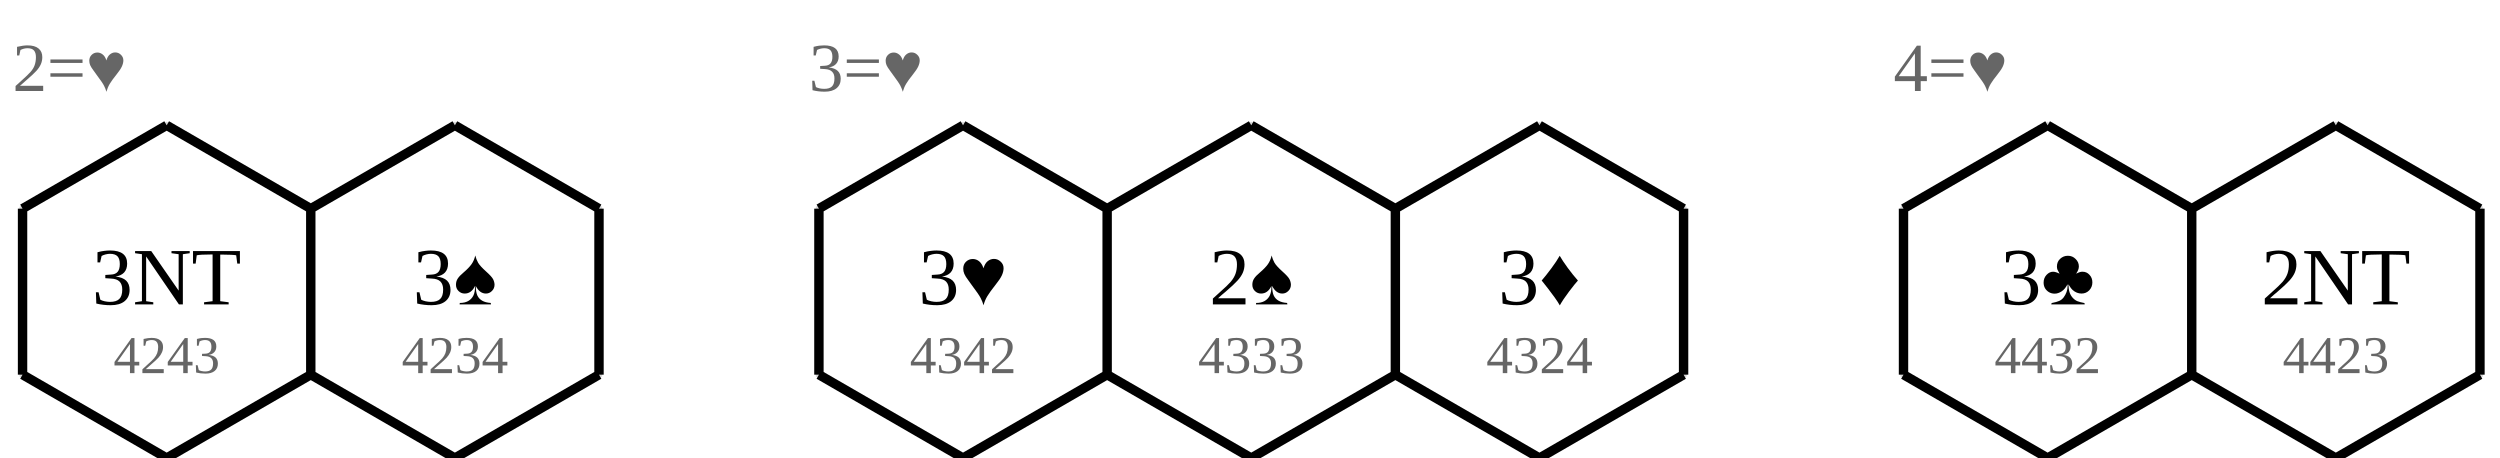
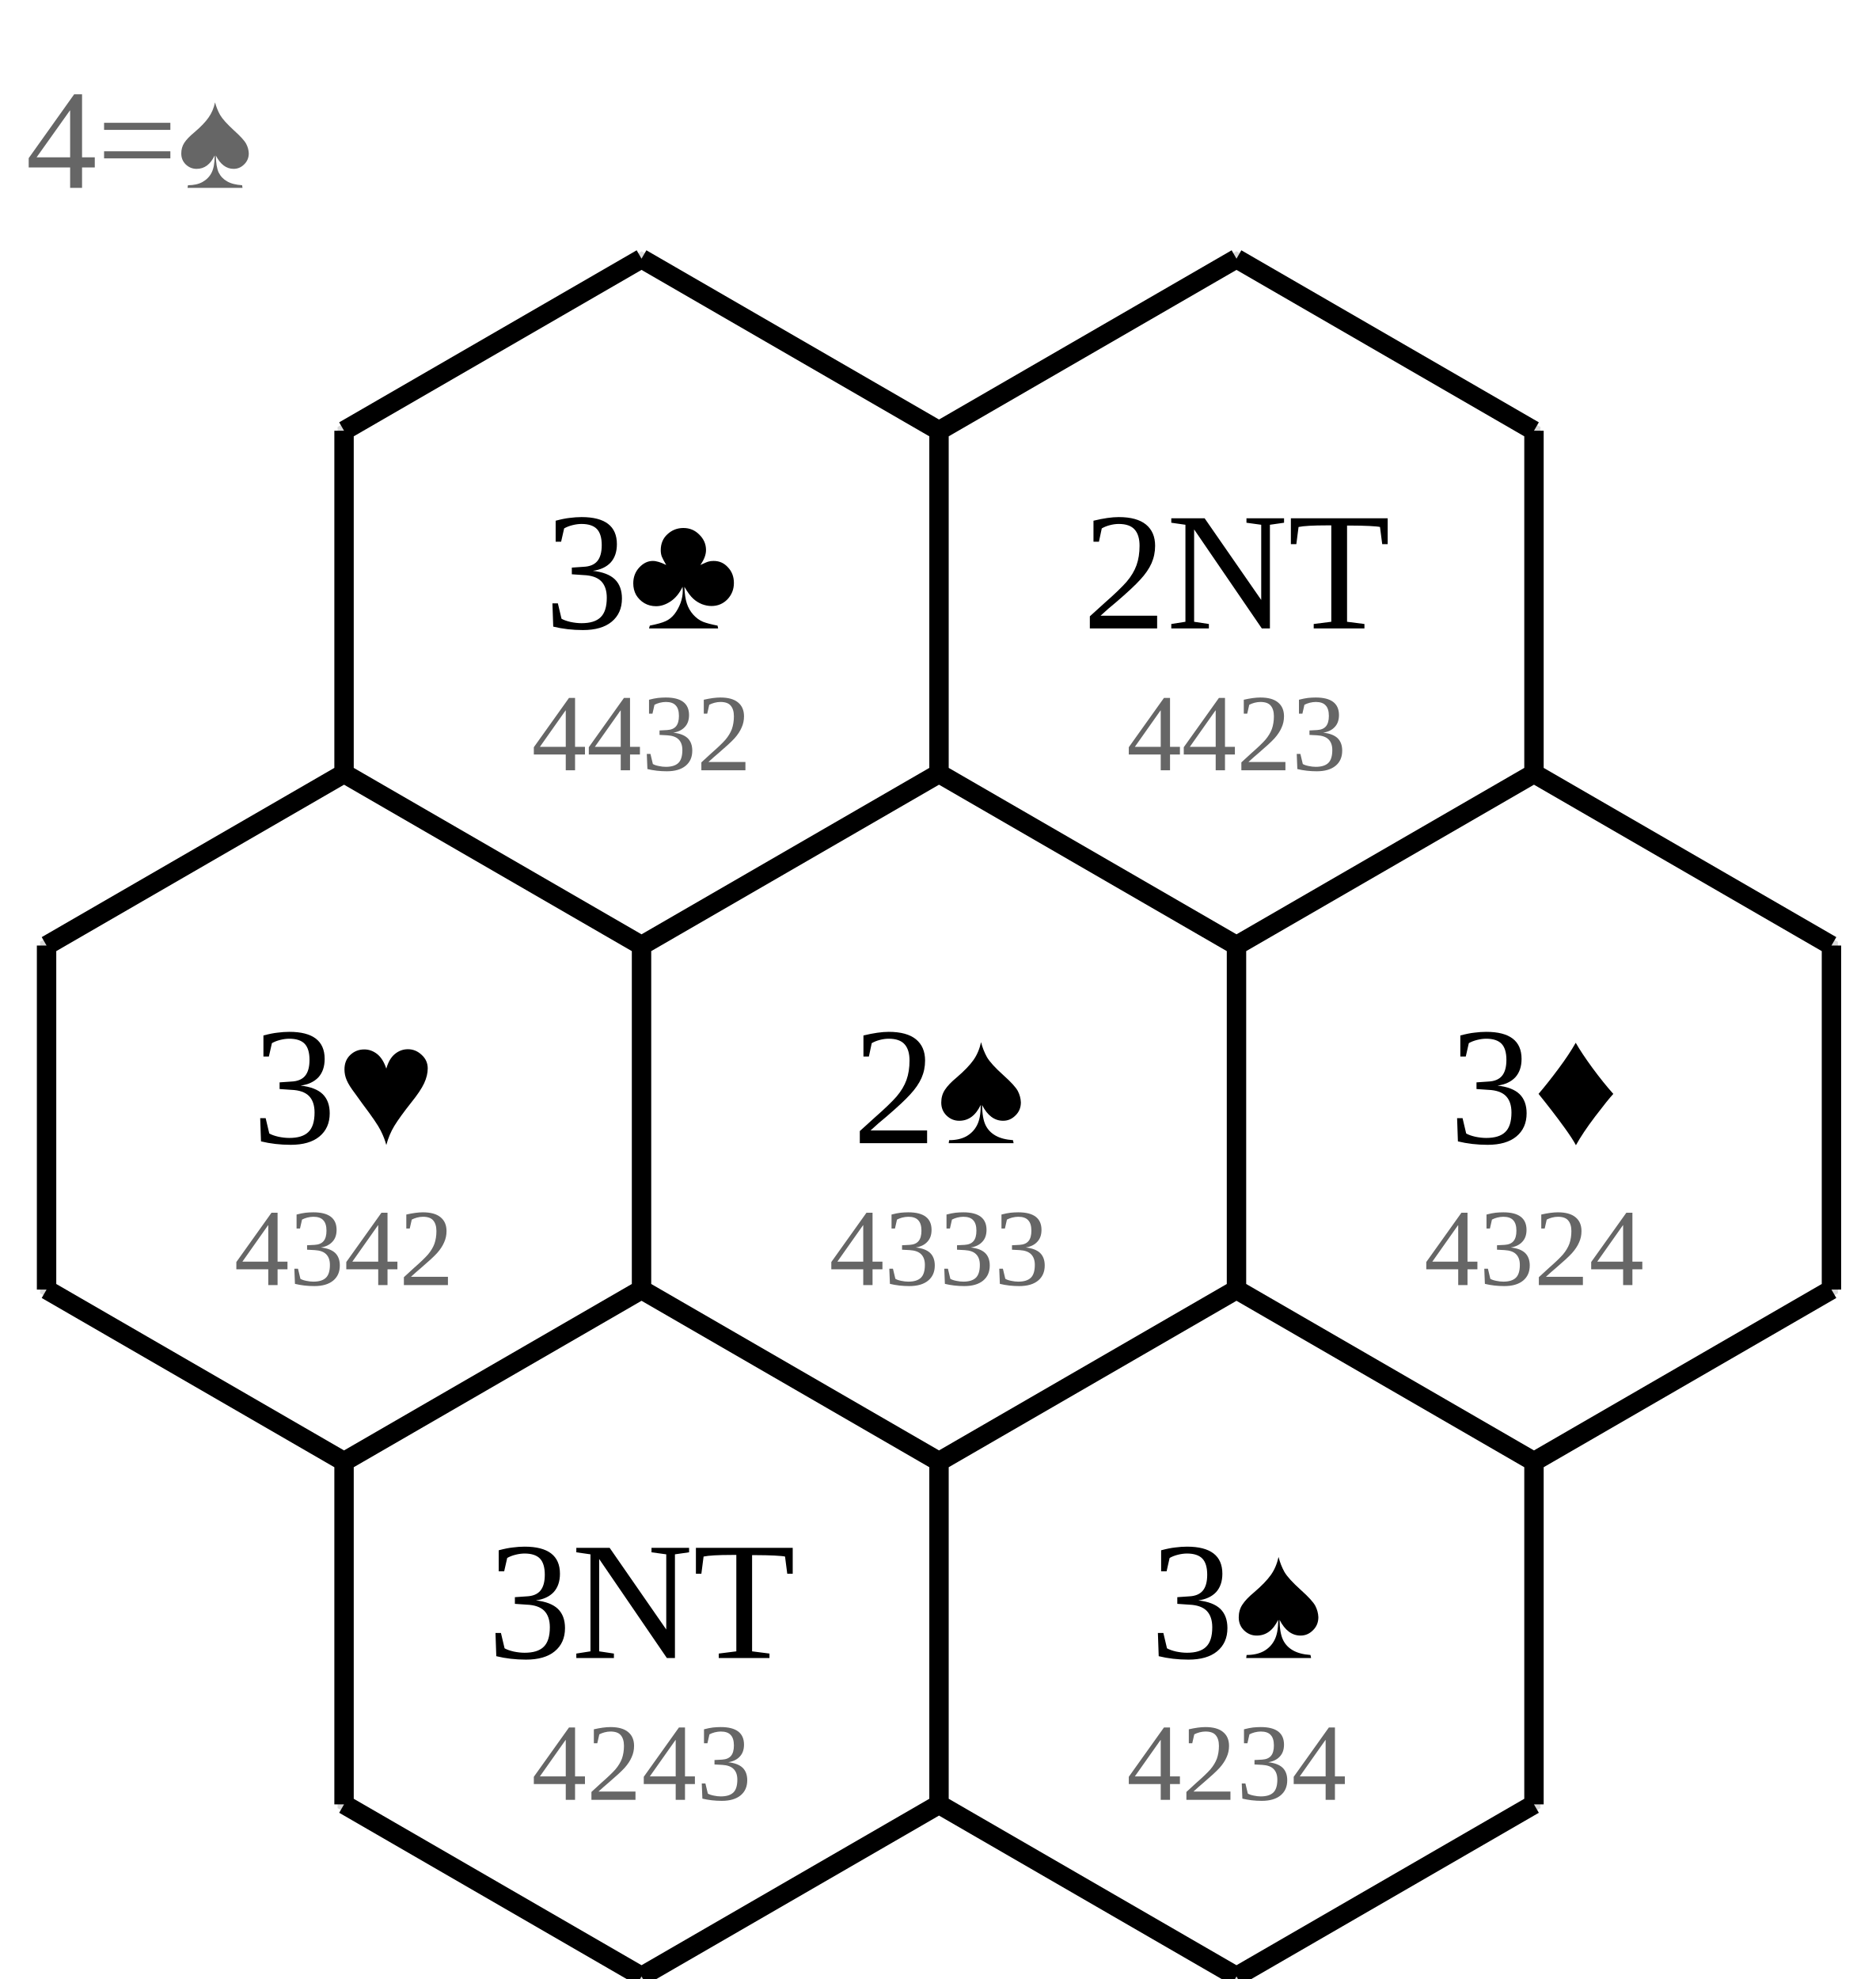
- <svg xmlns="http://www.w3.org/2000/svg" viewBox="0 0 399 73" style="display:block;margin:1em auto;width:100%;max-width:399px" fill="currentColor" font-size="13" text-anchor="middle" dominant-baseline="middle">
+ <svg xmlns="http://www.w3.org/2000/svg" viewBox="0 0 145 153" style="display:block;margin:1em auto;width:100%;max-width:145px" fill="currentColor" font-size="13" text-anchor="middle" dominant-baseline="middle">
  <defs>
    <pattern id="hatch" width="6" height="6" patternUnits="userSpaceOnUse" patternTransform="rotate(45)">
      <path d="M0 0v6" stroke="currentColor" stroke-opacity=".35" />
    </pattern>
  </defs>
  <g transform="translate(0.0,0.0)">
-     <text x="2" y="12" font-size="11" opacity=".6" text-anchor="start">2=<tspan class="♥">♥</tspan>
+     <text x="2" y="12" font-size="11" opacity=".6" text-anchor="start">4=♠</text>
+     <path d="M118.6,113.0L95.6,99.7L72.6,113.0L72.6,139.5L95.6,152.8L118.6,139.5ZM72.6,113.0L49.6,99.7L26.6,113.0L26.6,139.5L49.6,152.8L72.6,139.5ZM141.6,73.1L118.6,59.8L95.6,73.1L95.6,99.7L118.6,113.0L141.6,99.7ZM95.6,73.1L72.6,59.8L49.6,73.1L49.6,99.7L72.6,113.0L95.6,99.7ZM49.6,73.1L26.6,59.8L3.6,73.1L3.6,99.7L26.6,113.0L49.6,99.7ZM118.6,33.3L95.6,20.0L72.6,33.3L72.6,59.8L95.6,73.1L118.6,59.8ZM72.6,33.3L49.6,20.0L26.6,33.3L26.6,59.8L49.6,73.1L72.6,59.8Z" fill="none" stroke="currentColor" stroke-opacity=".15" />
+     <path d="M118.6,139.5L118.6,113.0M118.6,113.0L95.6,99.7M95.6,99.7L72.6,113.0M72.6,113.0L72.6,139.5M72.6,139.5L95.6,152.8M95.6,152.8L118.6,139.5M72.6,139.5L72.6,113.0M72.6,113.0L49.6,99.7M49.6,99.7L26.6,113.0M26.6,113.0L26.6,139.5M26.6,139.5L49.6,152.8M49.6,152.8L72.6,139.5M141.6,99.7L141.6,73.1M141.6,73.1L118.6,59.8M118.6,59.8L95.6,73.1M95.6,73.1L95.6,99.7M95.6,99.7L118.6,113.0M118.6,113.0L141.6,99.7M95.6,99.7L95.6,73.1M95.6,73.1L72.6,59.8M72.6,59.8L49.6,73.1M49.6,73.1L49.6,99.7M49.6,99.7L72.6,113.0M72.6,113.0L95.6,99.7M49.6,99.7L49.6,73.1M49.6,73.1L26.6,59.8M26.6,59.8L3.6,73.1M3.6,73.1L3.6,99.7M3.6,99.7L26.6,113.0M26.6,113.0L49.6,99.7M118.6,59.8L118.6,33.3M118.6,33.3L95.6,20.0M95.6,20.0L72.6,33.3M72.6,33.3L72.6,59.8M72.6,59.8L95.6,73.1M95.6,73.1L118.6,59.8M72.6,59.8L72.6,33.3M72.6,33.3L49.6,20.0M49.6,20.0L26.6,33.3M26.6,33.3L26.6,59.8M26.6,59.8L49.6,73.1M49.6,73.1L72.6,59.8" fill="none" stroke="currentColor" stroke-width="1.5" />
+     <text x="95.6" y="125.2">3♠</text>
+     <text x="95.6" y="137.2" font-size="8.5" opacity=".6">4234</text>
+     <text x="49.6" y="125.2">3NT</text>
+     <text x="49.6" y="137.2" font-size="8.5" opacity=".6">4243</text>
+     <text x="118.6" y="85.4">3<tspan class="♦">♦</tspan>
    </text>
-     <path d="M95.6,33.3L72.6,20.0L49.6,33.3L49.6,59.8L72.6,73.1L95.6,59.8ZM49.6,33.3L26.6,20.0L3.6,33.3L3.6,59.8L26.6,73.1L49.6,59.8Z" fill="none" stroke="currentColor" stroke-opacity=".15" />
-     <path d="M95.6,59.8L95.6,33.3M95.6,33.3L72.6,20.0M72.6,20.0L49.6,33.3M49.6,33.3L49.6,59.8M49.6,59.8L72.6,73.1M72.6,73.1L95.6,59.8M49.6,59.8L49.6,33.3M49.6,33.3L26.6,20.0M26.6,20.0L3.6,33.3M3.6,33.3L3.6,59.8M3.6,59.8L26.6,73.1M26.6,73.1L49.6,59.8" fill="none" stroke="currentColor" stroke-width="1.5" />
-     <text x="72.6" y="45.6">3♠</text>
-     <text x="72.6" y="57.6" font-size="8.5" opacity=".6">4234</text>
-     <text x="26.6" y="45.6">3NT</text>
-     <text x="26.6" y="57.6" font-size="8.5" opacity=".6">4243</text>
-   </g>
-   <g transform="translate(127.1,0.0)">
-     <text x="2" y="12" font-size="11" opacity=".6" text-anchor="start">3=<tspan class="♥">♥</tspan>
+     <text x="118.6" y="97.4" font-size="8.5" opacity=".6">4324</text>
+     <text x="72.6" y="85.4">2♠</text>
+     <text x="72.6" y="97.4" font-size="8.5" opacity=".6">4333</text>
+     <text x="26.6" y="85.4">3<tspan class="♥">♥</tspan>
    </text>
-     <path d="M141.6,33.3L118.6,20.0L95.6,33.3L95.6,59.8L118.6,73.1L141.6,59.8ZM95.6,33.3L72.6,20.0L49.6,33.3L49.6,59.8L72.6,73.1L95.6,59.8ZM49.6,33.3L26.6,20.0L3.6,33.3L3.6,59.8L26.6,73.1L49.6,59.8Z" fill="none" stroke="currentColor" stroke-opacity=".15" />
-     <path d="M141.6,59.8L141.6,33.3M141.6,33.3L118.6,20.0M118.6,20.0L95.6,33.3M95.6,33.3L95.6,59.8M95.6,59.8L118.6,73.1M118.6,73.1L141.6,59.8M95.6,59.8L95.6,33.3M95.6,33.3L72.6,20.0M72.6,20.0L49.6,33.3M49.6,33.3L49.6,59.8M49.6,59.8L72.6,73.1M72.6,73.1L95.6,59.8M49.6,59.8L49.6,33.3M49.6,33.3L26.6,20.0M26.6,20.0L3.6,33.3M3.6,33.3L3.6,59.8M3.6,59.8L26.6,73.1M26.6,73.1L49.6,59.8" fill="none" stroke="currentColor" stroke-width="1.5" />
-     <text x="118.6" y="45.6">3<tspan class="♦">♦</tspan>
-     </text>
-     <text x="118.6" y="57.6" font-size="8.5" opacity=".6">4324</text>
-     <text x="72.6" y="45.6">2♠</text>
-     <text x="72.6" y="57.6" font-size="8.5" opacity=".6">4333</text>
-     <text x="26.6" y="45.6">3<tspan class="♥">♥</tspan>
-     </text>
-     <text x="26.6" y="57.6" font-size="8.5" opacity=".6">4342</text>
-   </g>
-   <g transform="translate(300.2,0.0)">
-     <text x="2" y="12" font-size="11" opacity=".6" text-anchor="start">4=<tspan class="♥">♥</tspan>
-     </text>
-     <path d="M95.6,33.3L72.6,20.0L49.6,33.3L49.6,59.8L72.6,73.1L95.6,59.8ZM49.6,33.3L26.6,20.0L3.6,33.3L3.6,59.8L26.6,73.1L49.6,59.8Z" fill="none" stroke="currentColor" stroke-opacity=".15" />
-     <path d="M95.6,59.8L95.6,33.3M95.6,33.3L72.6,20.0M72.6,20.0L49.6,33.3M49.6,33.3L49.6,59.8M49.6,59.8L72.6,73.1M72.6,73.1L95.6,59.8M49.6,59.8L49.6,33.3M49.6,33.3L26.6,20.0M26.6,20.0L3.6,33.3M3.6,33.3L3.6,59.8M3.6,59.8L26.6,73.1M26.6,73.1L49.6,59.8" fill="none" stroke="currentColor" stroke-width="1.5" />
-     <text x="72.6" y="45.6">2NT</text>
-     <text x="72.6" y="57.6" font-size="8.5" opacity=".6">4423</text>
-     <text x="26.6" y="45.6">3♣</text>
-     <text x="26.6" y="57.6" font-size="8.5" opacity=".6">4432</text>
+     <text x="26.6" y="97.4" font-size="8.5" opacity=".6">4342</text>
+     <text x="95.6" y="45.6">2NT</text>
+     <text x="95.6" y="57.6" font-size="8.5" opacity=".6">4423</text>
+     <text x="49.6" y="45.6">3♣</text>
+     <text x="49.6" y="57.6" font-size="8.5" opacity=".6">4432</text>
  </g>
</svg>
